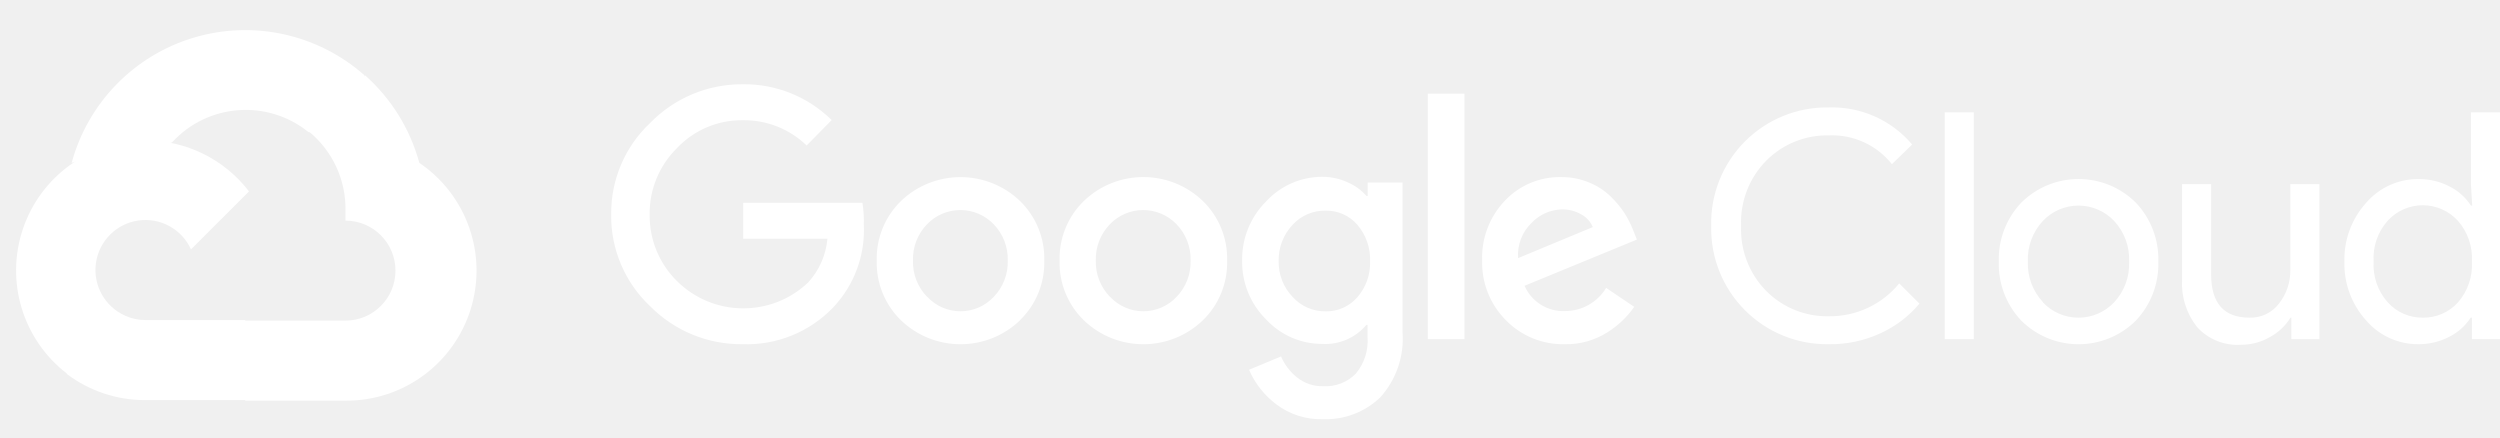
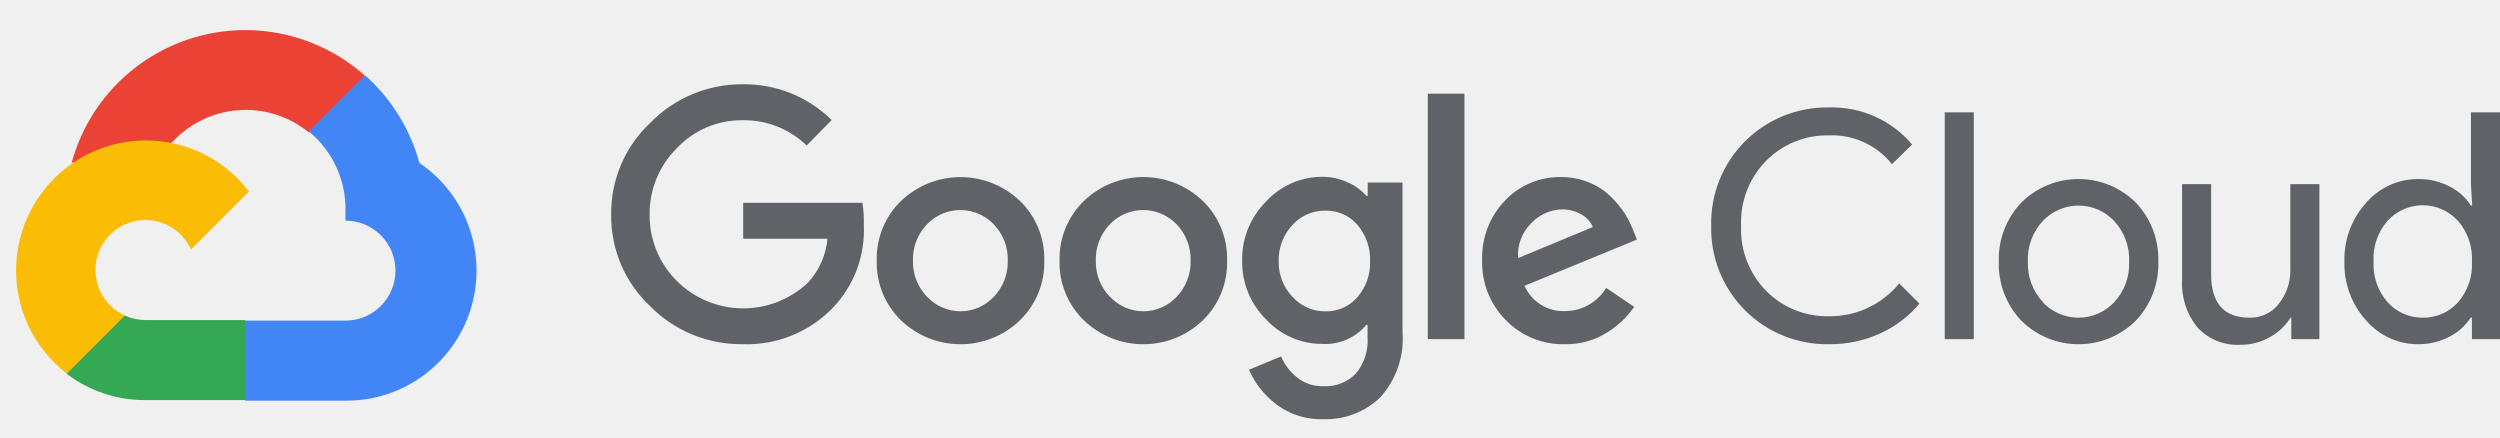
<svg xmlns="http://www.w3.org/2000/svg" viewBox="-0.101 -1.347 178.021 29.883" width="2500" height="438">
-   <path d="M21.85 7.41h1l2.85-2.85.14-1.21A12.81 12.81 0 0 0 5 9.6a1.55 1.55 0 0 1 1-.06l5.7-.94s.29-.48.44-.45a7.11 7.11 0 0 1 9.73-.74z" fill="#fff" />
-   <path d="M29.76 9.6a12.84 12.84 0 0 0-3.87-6.24l-4 4A7.11 7.11 0 0 1 24.5 13v.71a3.56 3.56 0 1 1 0 7.12h-7.12l-.71.72v4.27l.71.71h7.12A9.26 9.26 0 0 0 29.76 9.6z" fill="#fff" />
-   <path d="M10.25 26.49h7.12v-5.7h-7.12a3.54 3.54 0 0 1-1.47-.32l-1 .31-2.87 2.85-.25 1a9.21 9.21 0 0 0 5.59 1.86z" fill="#fff" />
-   <path d="M10.25 8a9.26 9.26 0 0 0-5.59 16.6l4.13-4.13a3.56 3.56 0 1 1 4.71-4.71l4.13-4.13A9.25 9.25 0 0 0 10.25 8z" fill="#fff" />
-   <g fill="#fff">
+   <path d="M21.85 7.41h1l2.85-2.85.14-1.21A12.81 12.81 0 0 0 5 9.6a1.55 1.55 0 0 1 1-.06l5.7-.94s.29-.48.44-.45a7.11 7.11 0 0 1 9.73-.74z" fill="#ea4335" />
+   <path d="M29.76 9.6a12.84 12.84 0 0 0-3.87-6.24l-4 4A7.11 7.11 0 0 1 24.5 13v.71a3.56 3.56 0 1 1 0 7.12h-7.12l-.71.72v4.27l.71.71h7.12A9.26 9.26 0 0 0 29.76 9.6z" fill="#4285f4" />
+   <path d="M10.25 26.49h7.12v-5.7h-7.12a3.54 3.54 0 0 1-1.47-.32l-1 .31-2.87 2.85-.25 1a9.21 9.21 0 0 0 5.59 1.86z" fill="#34a853" />
+   <path d="M10.25 8a9.26 9.26 0 0 0-5.59 16.6l4.13-4.13a3.56 3.56 0 1 1 4.71-4.71l4.13-4.13A9.25 9.25 0 0 0 10.25 8z" fill="#fbbc05" />
+   <g fill="#5f6368">
    <path d="M52.79 22.51a9.11 9.11 0 0 1-6.6-2.71 8.8 8.8 0 0 1-2.77-6.52 8.81 8.81 0 0 1 2.77-6.52A9.11 9.11 0 0 1 52.79 4a8.84 8.84 0 0 1 6.33 2.55l-1.78 1.81a6.41 6.41 0 0 0-4.55-1.8 6.34 6.34 0 0 0-4.7 2 6.53 6.53 0 0 0-1.93 4.75A6.53 6.53 0 0 0 48.09 18a6.71 6.71 0 0 0 9.36.11A5.32 5.32 0 0 0 58.82 15h-6v-2.56h8.49a8.12 8.12 0 0 1 .1 1.56 8 8 0 0 1-2.19 5.9 8.51 8.51 0 0 1-6.43 2.61zm19.74-1.7a6.12 6.12 0 0 1-8.47 0 5.7 5.7 0 0 1-1.73-4.25 5.71 5.71 0 0 1 1.73-4.25 6.13 6.13 0 0 1 8.47 0 5.71 5.71 0 0 1 1.73 4.25 5.7 5.7 0 0 1-1.74 4.25zm-6.6-1.67a3.24 3.24 0 0 0 4.73 0 3.56 3.56 0 0 0 1-2.58 3.57 3.57 0 0 0-1-2.59 3.29 3.29 0 0 0-4.75 0 3.57 3.57 0 0 0-1 2.59 3.56 3.56 0 0 0 1.01 2.58zm19.62 1.67a6.12 6.12 0 0 1-8.47 0 5.7 5.7 0 0 1-1.73-4.25 5.71 5.71 0 0 1 1.73-4.25 6.12 6.12 0 0 1 8.47 0 5.71 5.71 0 0 1 1.73 4.25 5.7 5.7 0 0 1-1.73 4.25zm-6.6-1.67a3.24 3.24 0 0 0 4.73 0 3.56 3.56 0 0 0 1-2.58 3.57 3.57 0 0 0-1-2.59 3.29 3.29 0 0 0-4.75 0 3.57 3.57 0 0 0-1 2.59 3.56 3.56 0 0 0 1.01 2.58zm15.16 8.71a5.24 5.24 0 0 1-3.33-1.06 6.13 6.13 0 0 1-1.94-2.46l2.28-.95a3.84 3.84 0 0 0 1.13 1.49 2.85 2.85 0 0 0 1.87.63 3 3 0 0 0 2.33-.9 3.65 3.65 0 0 0 .83-2.6v-.86h-.09a3.81 3.81 0 0 1-3.13 1.35 5.43 5.43 0 0 1-4-1.74 5.75 5.75 0 0 1-1.71-4.19 5.81 5.81 0 0 1 1.71-4.22 5.42 5.42 0 0 1 4-1.75 4.3 4.3 0 0 1 1.84.41 3.7 3.7 0 0 1 1.3.95h.09V11h2.48v10.65a6.21 6.21 0 0 1-1.59 4.65 5.6 5.6 0 0 1-4.07 1.55zm.18-7.68a2.91 2.91 0 0 0 2.26-1 3.7 3.7 0 0 0 .91-2.56 3.78 3.78 0 0 0-.91-2.61 2.9 2.9 0 0 0-2.26-1 3.09 3.09 0 0 0-2.34 1 3.65 3.65 0 0 0-1 2.59 3.58 3.58 0 0 0 1 2.56 3.1 3.1 0 0 0 2.34 1.02zm9.89-15.5v17.48h-2.61V4.67zm7.16 17.84a5.68 5.68 0 0 1-4.21-1.71 5.79 5.79 0 0 1-1.69-4.24 5.86 5.86 0 0 1 1.63-4.28 5.36 5.36 0 0 1 4-1.67 5.05 5.05 0 0 1 2 .39 4.71 4.71 0 0 1 1.53 1 7 7 0 0 1 1 1.21 7.15 7.15 0 0 1 .59 1.17l.27.68-8 3.29a3 3 0 0 0 2.88 1.8 3.41 3.41 0 0 0 2.93-1.65l2 1.35a6.59 6.59 0 0 1-1.92 1.82 5.44 5.44 0 0 1-3.01.84zM108 16.38l5.32-2.21a1.84 1.84 0 0 0-.83-.91 2.71 2.71 0 0 0-1.37-.35 3.09 3.09 0 0 0-2.15.95 3.17 3.17 0 0 0-.97 2.52zM130.13 22.51a8.24 8.24 0 0 1-8.38-8.43 8.24 8.24 0 0 1 8.38-8.43 7.46 7.46 0 0 1 5.93 2.64l-1.44 1.4a5.44 5.44 0 0 0-4.48-2.05 6.11 6.11 0 0 0-4.45 1.78 6.24 6.24 0 0 0-1.81 4.66 6.24 6.24 0 0 0 1.81 4.66 6.11 6.11 0 0 0 4.45 1.78 6.36 6.36 0 0 0 5-2.34l1.44 1.44a7.86 7.86 0 0 1-2.77 2.11 8.48 8.48 0 0 1-3.68.78zM140.45 22.15h-2.07V6h2.07zM143.83 12.43a5.79 5.79 0 0 1 8.16 0 5.85 5.85 0 0 1 1.6 4.2 5.85 5.85 0 0 1-1.6 4.2 5.79 5.79 0 0 1-8.16 0 5.85 5.85 0 0 1-1.6-4.2 5.85 5.85 0 0 1 1.6-4.2zm1.54 7.1a3.49 3.49 0 0 0 5.07 0 4 4 0 0 0 1.07-2.9 4 4 0 0 0-1.07-2.9 3.49 3.49 0 0 0-5.07 0 4 4 0 0 0-1.07 2.9 4 4 0 0 0 1.08 2.89zM165.06 22.15h-2v-1.53H163a3.85 3.85 0 0 1-1.46 1.38 4.08 4.08 0 0 1-2.05.55 3.89 3.89 0 0 1-3.14-1.26 5 5 0 0 1-1.07-3.38v-6.8h2.07v6.42q0 3.09 2.73 3.09a2.54 2.54 0 0 0 2.1-1 3.77 3.77 0 0 0 .81-2.39v-6.12h2.07zM172.09 22.51a4.86 4.86 0 0 1-3.7-1.69 6 6 0 0 1-1.55-4.19 6 6 0 0 1 1.55-4.19 4.86 4.86 0 0 1 3.7-1.69 4.69 4.69 0 0 1 2.26.54 3.83 3.83 0 0 1 1.5 1.35h.09l-.09-1.53V6h2.07v16.15h-2v-1.53h-.09a3.83 3.83 0 0 1-1.5 1.35 4.69 4.69 0 0 1-2.24.54zm.34-1.89a3.3 3.3 0 0 0 2.49-1.08 4.05 4.05 0 0 0 1-2.91 4.05 4.05 0 0 0-1-2.91 3.38 3.38 0 0 0-5 0 4 4 0 0 0-1 2.9 4 4 0 0 0 1 2.9 3.3 3.3 0 0 0 2.51 1.1z" />
  </g>
</svg>
